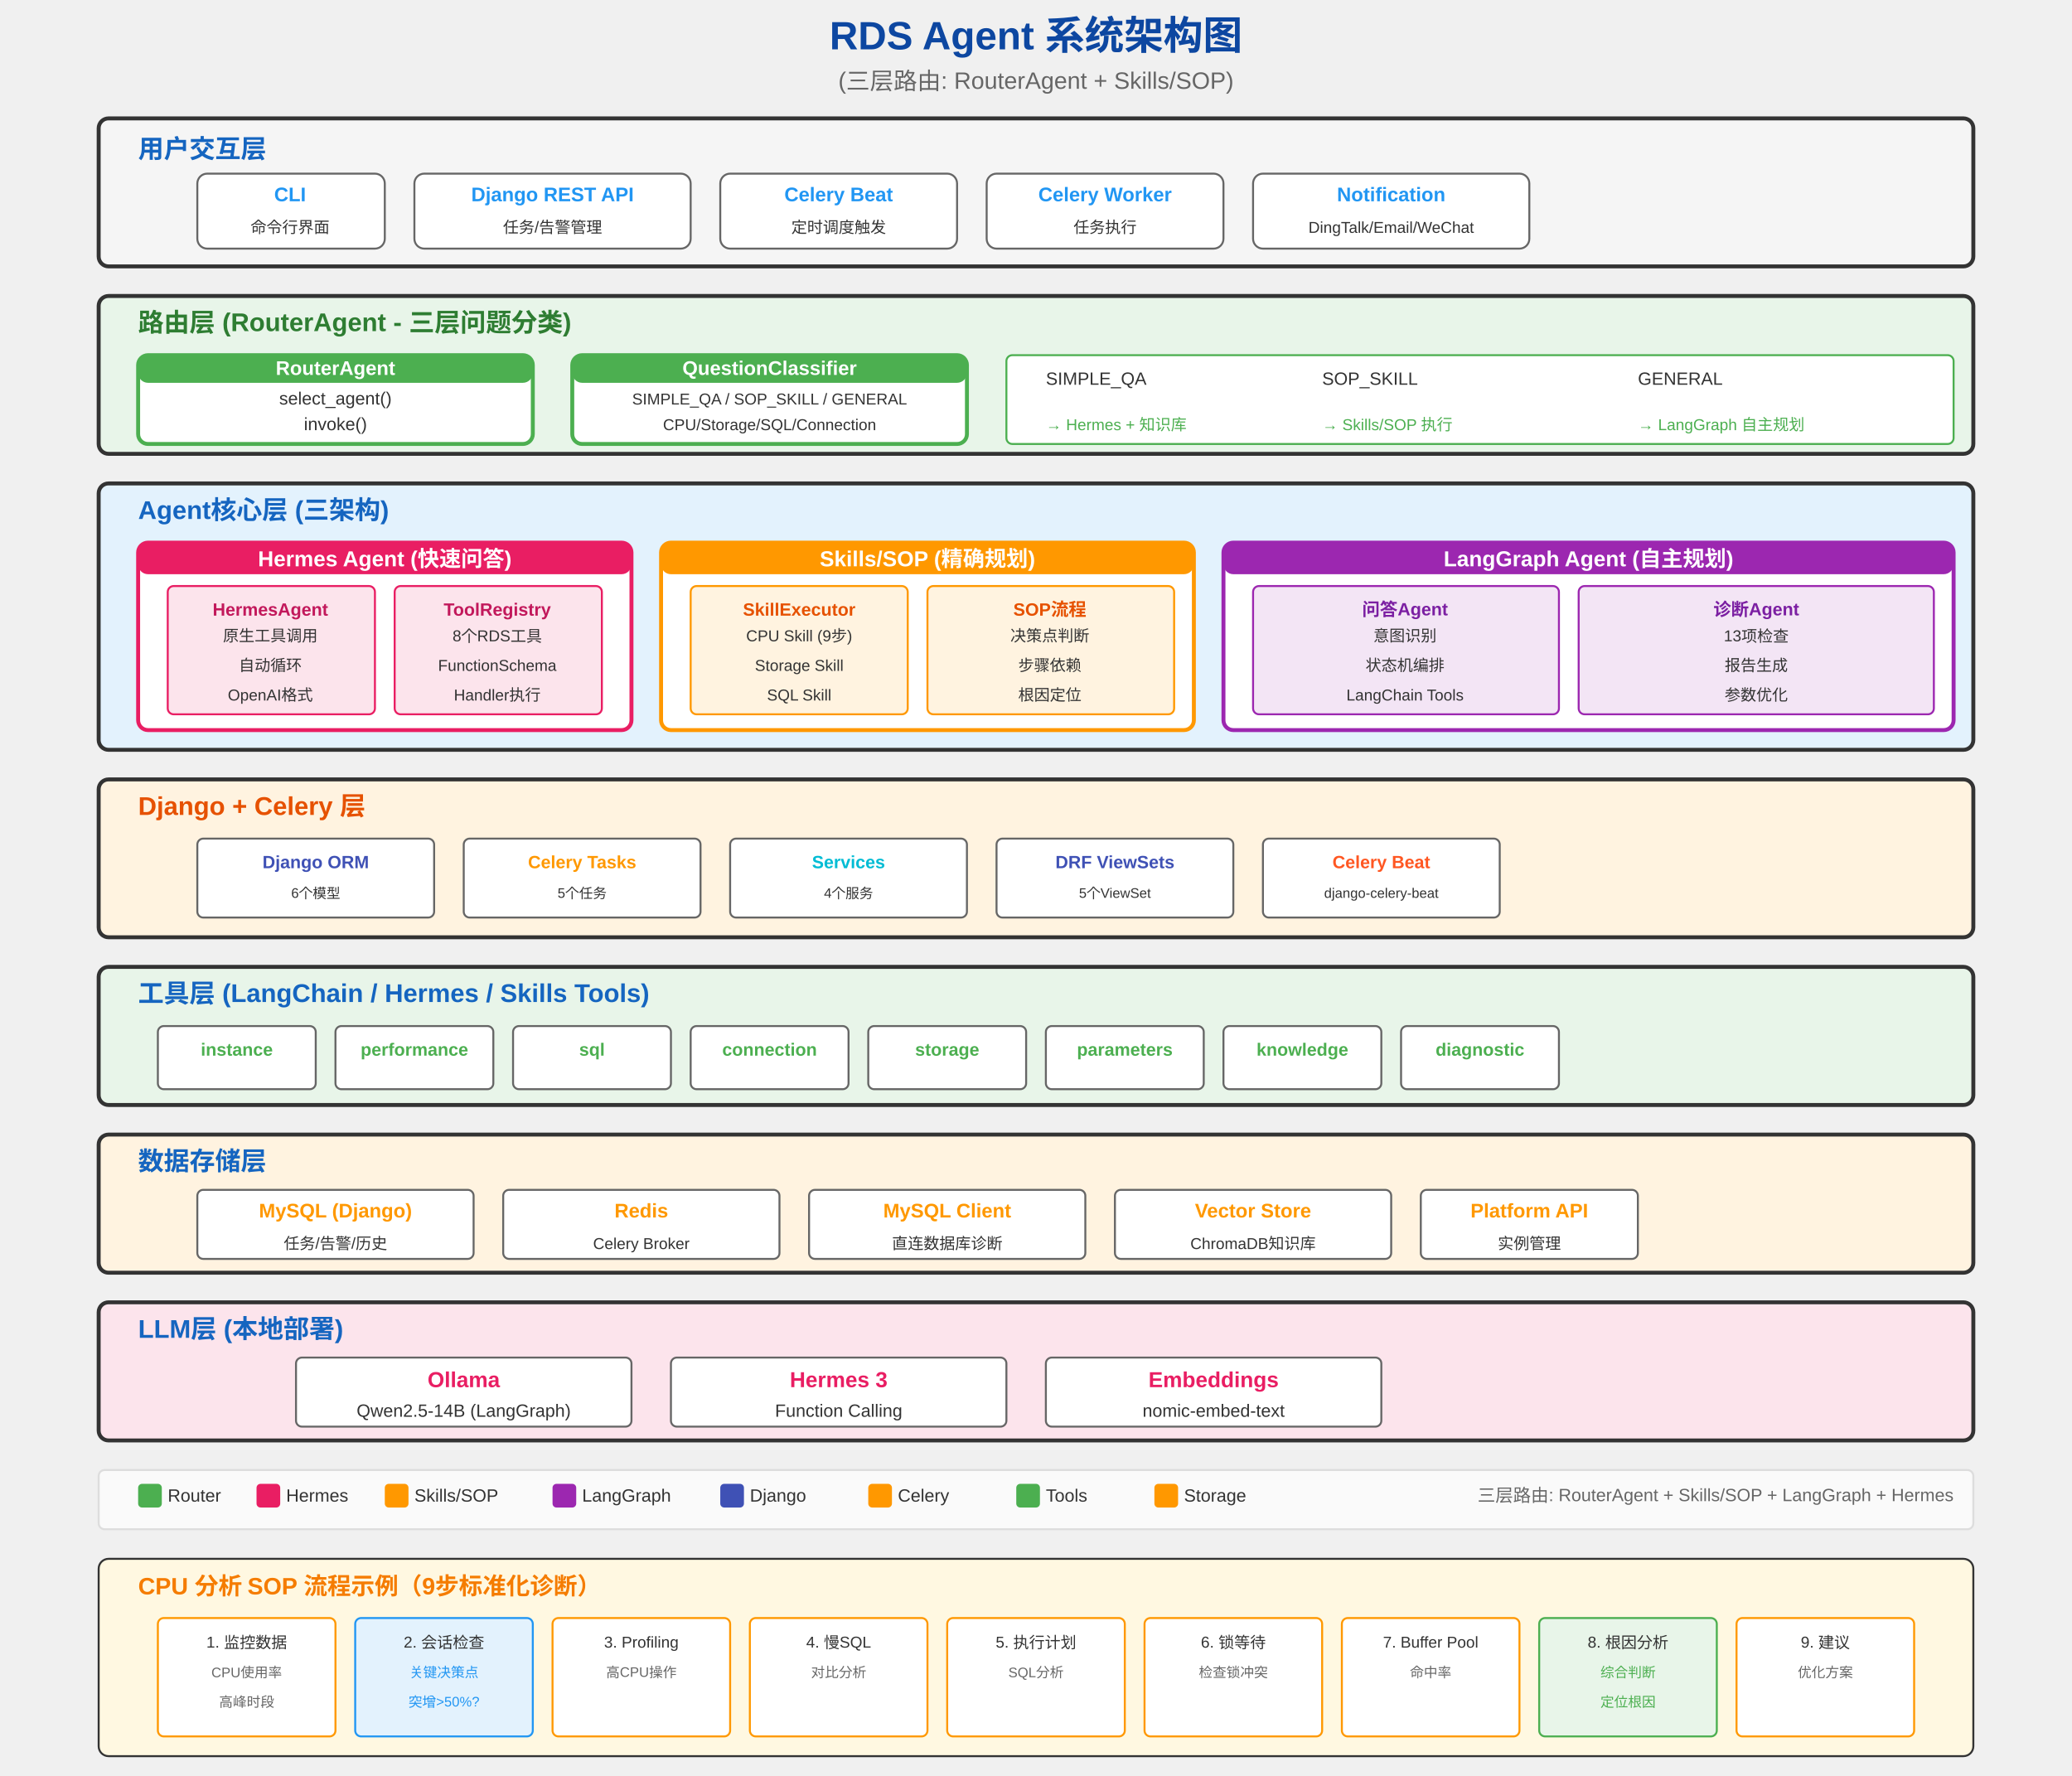
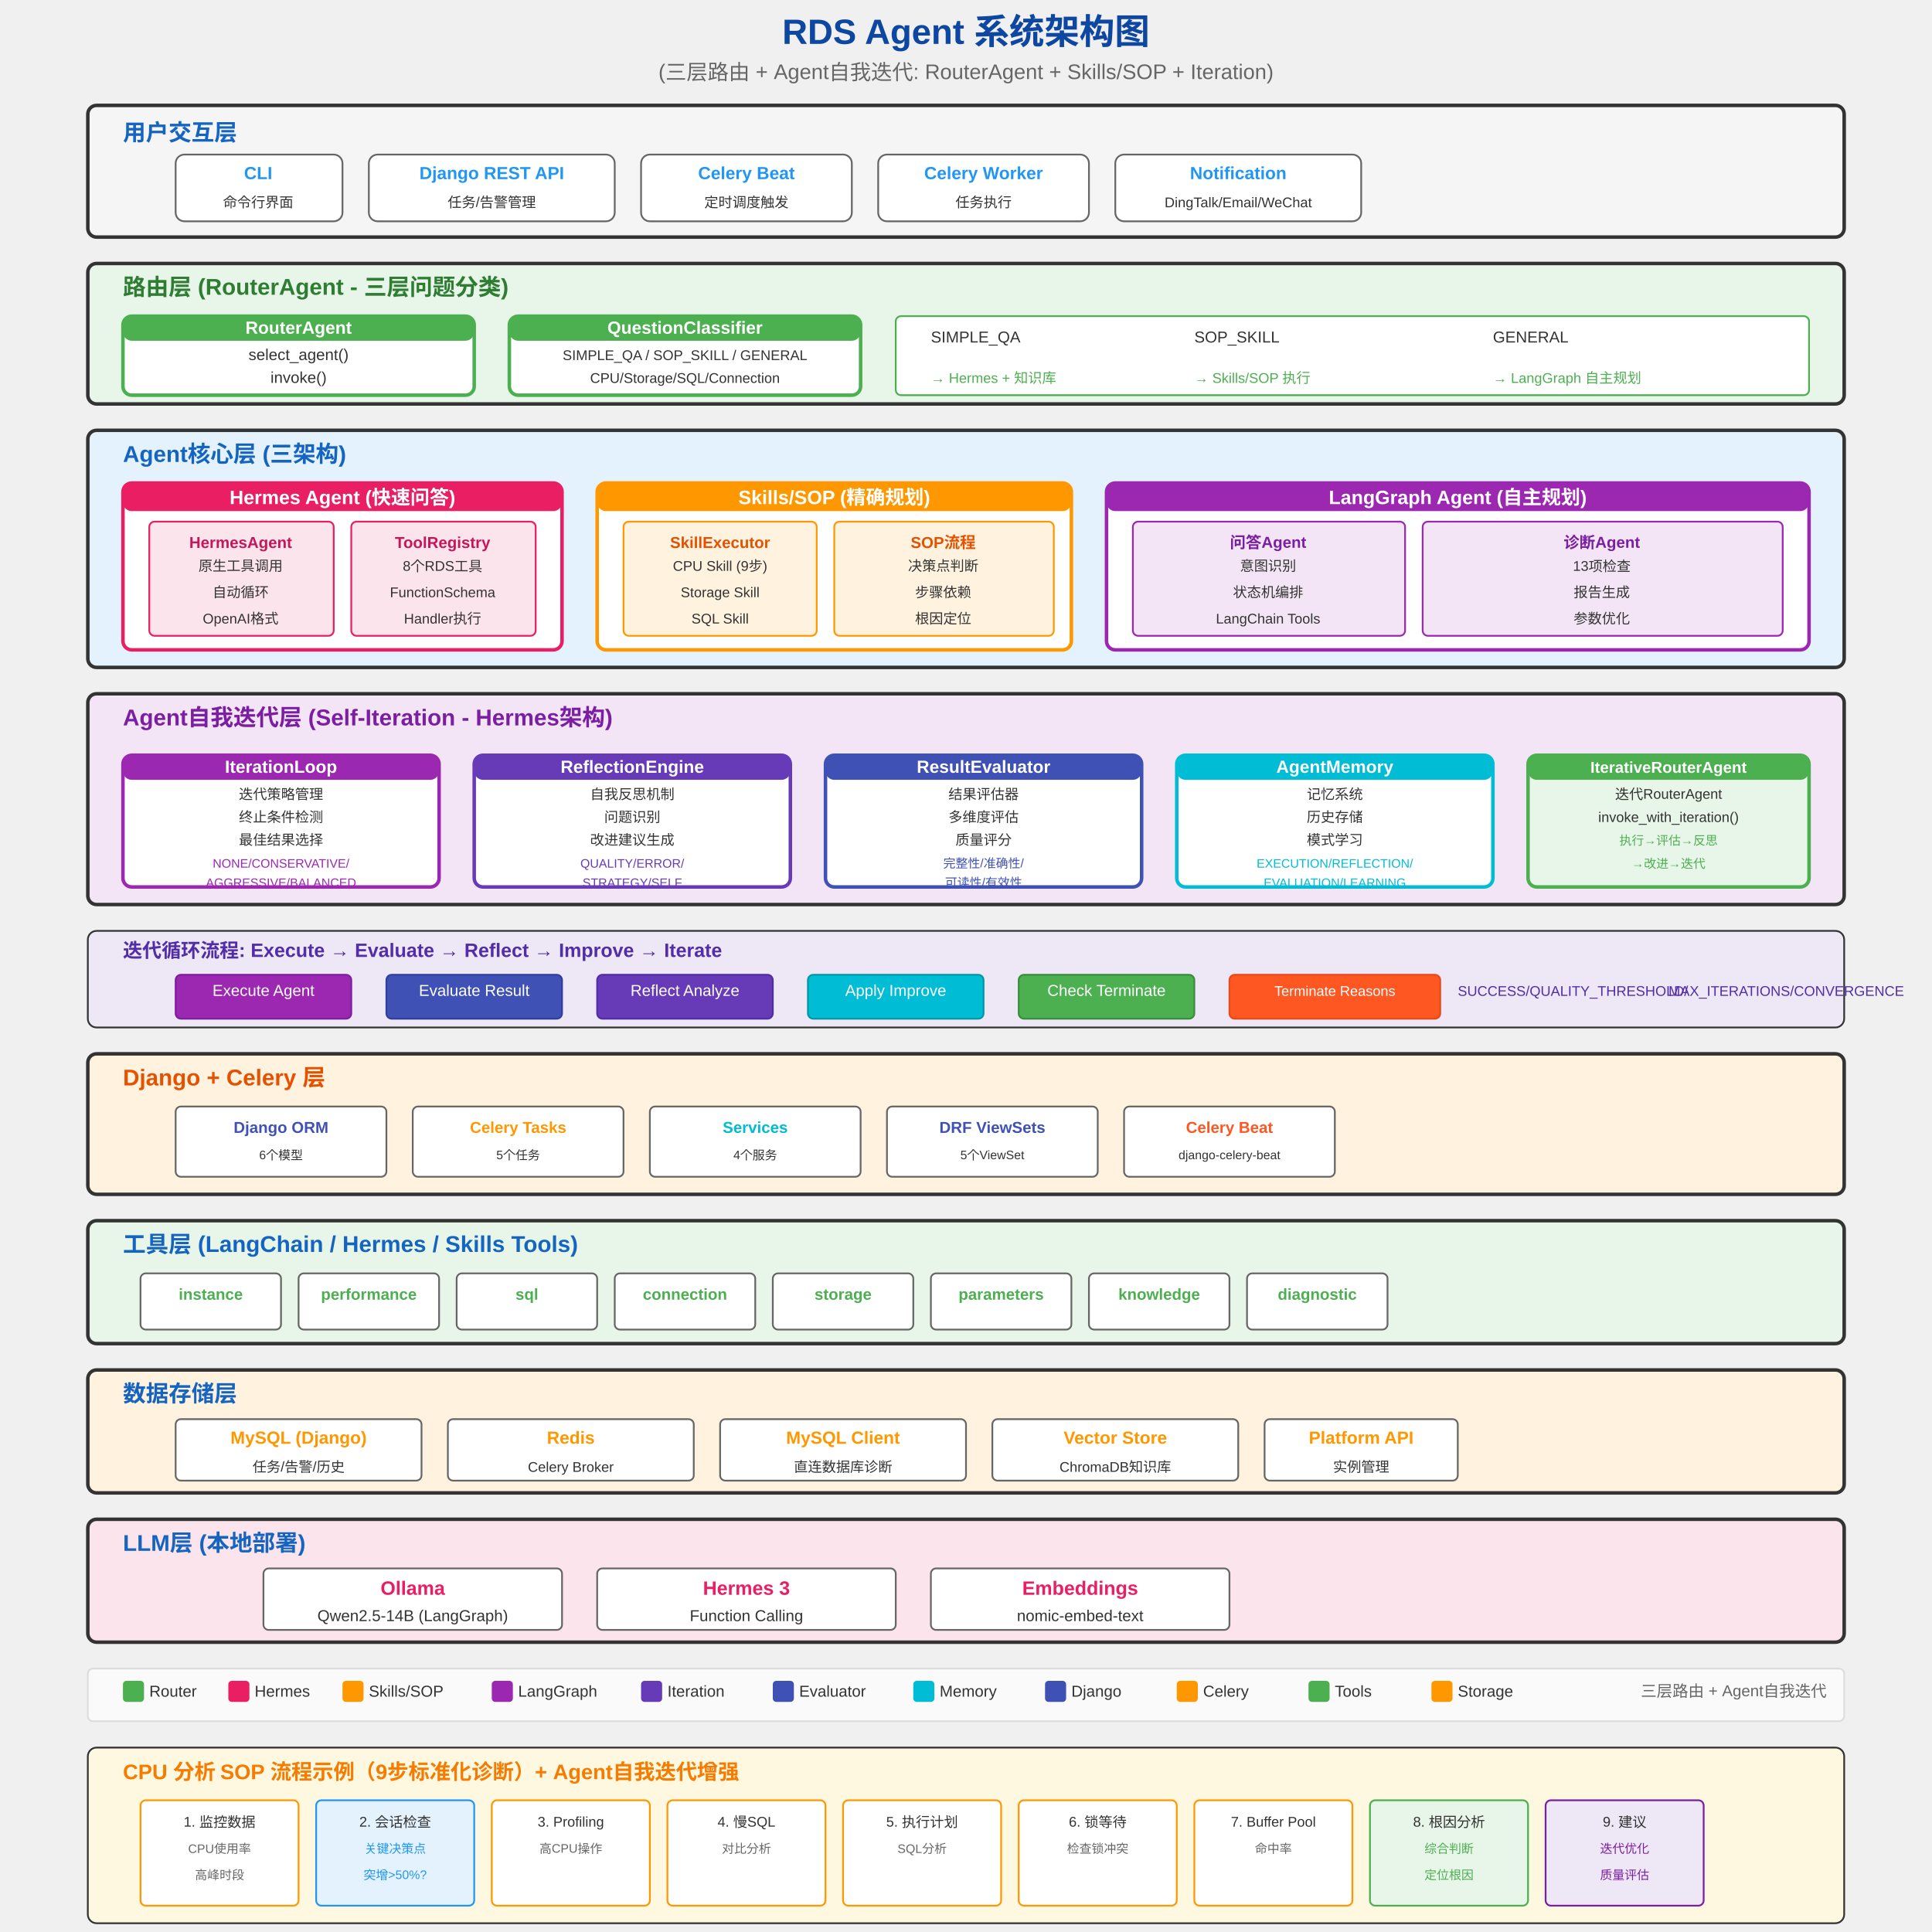
- <svg xmlns="http://www.w3.org/2000/svg" width="1050" height="900">
-   <text x="525" y="25" text-anchor="middle" font-family="Arial" font-weight="bold" font-size="20" fill="#0D47A1">RDS Agent 系统架构图</text>
-   <text x="525" y="45" text-anchor="middle" font-family="Arial" font-size="12" fill="#666">(三层路由: RouterAgent + Skills/SOP)</text>
-   <rect x="50" y="60" width="950" height="75" fill="#f5f5f5" stroke="#333" stroke-width="2" rx="5" />
+ <svg xmlns="http://www.w3.org/2000/svg" width="1100" height="1100">
+   <text x="550" y="25" text-anchor="middle" font-family="Arial" font-weight="bold" font-size="20" fill="#0D47A1">RDS Agent 系统架构图</text>
+   <text x="550" y="45" text-anchor="middle" font-family="Arial" font-size="12" fill="#666">(三层路由 + Agent自我迭代: RouterAgent + Skills/SOP + Iteration)</text>
+   <rect x="50" y="60" width="1000" height="75" fill="#f5f5f5" stroke="#333" stroke-width="2" rx="5" />
  <text x="70" y="80" font-family="Arial" font-weight="bold" font-size="13" fill="#1565C0">用户交互层</text>
  <rect x="100" y="88" width="95" height="38" fill="#fff" stroke="#666" stroke-width="1" rx="5" />
  <text x="147" y="102" text-anchor="middle" font-family="Arial" font-weight="bold" font-size="10" fill="#2196F3">CLI</text>
  <text x="147" y="118" text-anchor="middle" font-family="Arial" font-size="8" fill="#333">命令行界面</text>
  <rect x="210" y="88" width="140" height="38" fill="#fff" stroke="#666" stroke-width="1" rx="5" />
  <text x="280" y="102" text-anchor="middle" font-family="Arial" font-weight="bold" font-size="10" fill="#2196F3">Django REST API</text>
  <text x="280" y="118" text-anchor="middle" font-family="Arial" font-size="8" fill="#333">任务/告警管理</text>
  <rect x="365" y="88" width="120" height="38" fill="#fff" stroke="#666" stroke-width="1" rx="5" />
  <text x="425" y="102" text-anchor="middle" font-family="Arial" font-weight="bold" font-size="10" fill="#2196F3">Celery Beat</text>
  <text x="425" y="118" text-anchor="middle" font-family="Arial" font-size="8" fill="#333">定时调度触发</text>
  <rect x="500" y="88" width="120" height="38" fill="#fff" stroke="#666" stroke-width="1" rx="5" />
  <text x="560" y="102" text-anchor="middle" font-family="Arial" font-weight="bold" font-size="10" fill="#2196F3">Celery Worker</text>
  <text x="560" y="118" text-anchor="middle" font-family="Arial" font-size="8" fill="#333">任务执行</text>
  <rect x="635" y="88" width="140" height="38" fill="#fff" stroke="#666" stroke-width="1" rx="5" />
  <text x="705" y="102" text-anchor="middle" font-family="Arial" font-weight="bold" font-size="10" fill="#2196F3">Notification</text>
  <text x="705" y="118" text-anchor="middle" font-family="Arial" font-size="8" fill="#333">DingTalk/Email/WeChat</text>
-   <rect x="50" y="150" width="950" height="80" fill="#E8F5E9" stroke="#333" stroke-width="2" rx="5" />
+   <rect x="50" y="150" width="1000" height="80" fill="#E8F5E9" stroke="#333" stroke-width="2" rx="5" />
  <text x="70" y="168" font-family="Arial" font-weight="bold" font-size="13" fill="#2E7D32">路由层 (RouterAgent - 三层问题分类)</text>
  <rect x="70" y="180" width="200" height="45" fill="#fff" stroke="#4CAF50" stroke-width="2" rx="5" />
  <rect x="70" y="180" width="200" height="14" fill="#4CAF50" rx="5" />
  <text x="170" y="190" text-anchor="middle" font-family="Arial" font-weight="bold" font-size="10" fill="#fff">RouterAgent</text>
  <text x="170" y="205" text-anchor="middle" font-family="Arial" font-size="9" fill="#333">select_agent()</text>
  <text x="170" y="218" text-anchor="middle" font-family="Arial" font-size="9" fill="#333">invoke()</text>
  <rect x="290" y="180" width="200" height="45" fill="#fff" stroke="#4CAF50" stroke-width="2" rx="5" />
  <rect x="290" y="180" width="200" height="14" fill="#4CAF50" rx="5" />
  <text x="390" y="190" text-anchor="middle" font-family="Arial" font-weight="bold" font-size="10" fill="#fff">QuestionClassifier</text>
  <text x="390" y="205" text-anchor="middle" font-family="Arial" font-size="8" fill="#333">SIMPLE_QA / SOP_SKILL / GENERAL</text>
  <text x="390" y="218" text-anchor="middle" font-family="Arial" font-size="8" fill="#333">CPU/Storage/SQL/Connection</text>
-   <rect x="510" y="180" width="480" height="45" fill="#fff" stroke="#4CAF50" stroke-width="1" rx="3" />
+   <rect x="510" y="180" width="520" height="45" fill="#fff" stroke="#4CAF50" stroke-width="1" rx="3" />
  <text x="530" y="195" font-family="Arial" font-size="9" fill="#333">SIMPLE_QA</text>
  <text x="530" y="218" font-family="Arial" font-size="8" fill="#4CAF50">→ Hermes + 知识库</text>
-   <text x="670" y="195" font-family="Arial" font-size="9" fill="#333">SOP_SKILL</text>
-   <text x="670" y="218" font-family="Arial" font-size="8" fill="#4CAF50">→ Skills/SOP 执行</text>
-   <text x="830" y="195" font-family="Arial" font-size="9" fill="#333">GENERAL</text>
-   <text x="830" y="218" font-family="Arial" font-size="8" fill="#4CAF50">→ LangGraph 自主规划</text>
-   <rect x="50" y="245" width="950" height="135" fill="#E3F2FD" stroke="#333" stroke-width="2" rx="5" />
+   <text x="680" y="195" font-family="Arial" font-size="9" fill="#333">SOP_SKILL</text>
+   <text x="680" y="218" font-family="Arial" font-size="8" fill="#4CAF50">→ Skills/SOP 执行</text>
+   <text x="850" y="195" font-family="Arial" font-size="9" fill="#333">GENERAL</text>
+   <text x="850" y="218" font-family="Arial" font-size="8" fill="#4CAF50">→ LangGraph 自主规划</text>
+   <rect x="50" y="245" width="1000" height="135" fill="#E3F2FD" stroke="#333" stroke-width="2" rx="5" />
  <text x="70" y="263" font-family="Arial" font-weight="bold" font-size="13" fill="#1565C0">Agent核心层 (三架构)</text>
  <rect x="70" y="275" width="250" height="95" fill="#fff" stroke="#E91E63" stroke-width="2" rx="5" />
  <rect x="70" y="275" width="250" height="16" fill="#E91E63" rx="5" />
  <text x="195" y="287" text-anchor="middle" font-family="Arial" font-weight="bold" font-size="11" fill="#fff">Hermes Agent (快速问答)</text>
  <rect x="85" y="297" width="105" height="65" fill="#FCE4EC" stroke="#E91E63" stroke-width="1" rx="3" />
  <text x="137" y="312" text-anchor="middle" font-family="Arial" font-weight="bold" font-size="9" fill="#C2185B">HermesAgent</text>
  <text x="137" y="325" text-anchor="middle" font-family="Arial" font-size="8" fill="#333">原生工具调用</text>
  <text x="137" y="340" text-anchor="middle" font-family="Arial" font-size="8" fill="#333">自动循环</text>
  <text x="137" y="355" text-anchor="middle" font-family="Arial" font-size="8" fill="#333">OpenAI格式</text>
  <rect x="200" y="297" width="105" height="65" fill="#FCE4EC" stroke="#E91E63" stroke-width="1" rx="3" />
  <text x="252" y="312" text-anchor="middle" font-family="Arial" font-weight="bold" font-size="9" fill="#C2185B">ToolRegistry</text>
  <text x="252" y="325" text-anchor="middle" font-family="Arial" font-size="8" fill="#333">8个RDS工具</text>
  <text x="252" y="340" text-anchor="middle" font-family="Arial" font-size="8" fill="#333">FunctionSchema</text>
  <text x="252" y="355" text-anchor="middle" font-family="Arial" font-size="8" fill="#333">Handler执行</text>
-   <rect x="335" y="275" width="270" height="95" fill="#fff" stroke="#FF9800" stroke-width="2" rx="5" />
-   <rect x="335" y="275" width="270" height="16" fill="#FF9800" rx="5" />
-   <text x="470" y="287" text-anchor="middle" font-family="Arial" font-weight="bold" font-size="11" fill="#fff">Skills/SOP (精确规划)</text>
-   <rect x="350" y="297" width="110" height="65" fill="#FFF3E0" stroke="#FF9800" stroke-width="1" rx="3" />
-   <text x="405" y="312" text-anchor="middle" font-family="Arial" font-weight="bold" font-size="9" fill="#E65100">SkillExecutor</text>
-   <text x="405" y="325" text-anchor="middle" font-family="Arial" font-size="8" fill="#333">CPU Skill (9步)</text>
-   <text x="405" y="340" text-anchor="middle" font-family="Arial" font-size="8" fill="#333">Storage Skill</text>
-   <text x="405" y="355" text-anchor="middle" font-family="Arial" font-size="8" fill="#333">SQL Skill</text>
-   <rect x="470" y="297" width="125" height="65" fill="#FFF3E0" stroke="#FF9800" stroke-width="1" rx="3" />
-   <text x="532" y="312" text-anchor="middle" font-family="Arial" font-weight="bold" font-size="9" fill="#E65100">SOP流程</text>
-   <text x="532" y="325" text-anchor="middle" font-family="Arial" font-size="8" fill="#333">决策点判断</text>
-   <text x="532" y="340" text-anchor="middle" font-family="Arial" font-size="8" fill="#333">步骤依赖</text>
-   <text x="532" y="355" text-anchor="middle" font-family="Arial" font-size="8" fill="#333">根因定位</text>
-   <rect x="620" y="275" width="370" height="95" fill="#fff" stroke="#9C27B0" stroke-width="2" rx="5" />
-   <rect x="620" y="275" width="370" height="16" fill="#9C27B0" rx="5" />
-   <text x="805" y="287" text-anchor="middle" font-family="Arial" font-weight="bold" font-size="11" fill="#fff">LangGraph Agent (自主规划)</text>
-   <rect x="635" y="297" width="155" height="65" fill="#F3E5F5" stroke="#9C27B0" stroke-width="1" rx="3" />
-   <text x="712" y="312" text-anchor="middle" font-family="Arial" font-weight="bold" font-size="9" fill="#7B1FA2">问答Agent</text>
-   <text x="712" y="325" text-anchor="middle" font-family="Arial" font-size="8" fill="#333">意图识别</text>
-   <text x="712" y="340" text-anchor="middle" font-family="Arial" font-size="8" fill="#333">状态机编排</text>
-   <text x="712" y="355" text-anchor="middle" font-family="Arial" font-size="8" fill="#333">LangChain Tools</text>
-   <rect x="800" y="297" width="180" height="65" fill="#F3E5F5" stroke="#9C27B0" stroke-width="1" rx="3" />
-   <text x="890" y="312" text-anchor="middle" font-family="Arial" font-weight="bold" font-size="9" fill="#7B1FA2">诊断Agent</text>
-   <text x="890" y="325" text-anchor="middle" font-family="Arial" font-size="8" fill="#333">13项检查</text>
-   <text x="890" y="340" text-anchor="middle" font-family="Arial" font-size="8" fill="#333">报告生成</text>
-   <text x="890" y="355" text-anchor="middle" font-family="Arial" font-size="8" fill="#333">参数优化</text>
-   <rect x="50" y="395" width="950" height="80" fill="#FFF3E0" stroke="#333" stroke-width="2" rx="5" />
-   <text x="70" y="413" font-family="Arial" font-weight="bold" font-size="13" fill="#E65100">Django + Celery 层</text>
-   <rect x="100" y="425" width="120" height="40" fill="#fff" stroke="#666" stroke-width="1" rx="3" />
-   <text x="160" y="440" text-anchor="middle" font-family="Arial" font-weight="bold" font-size="9" fill="#3F51B5">Django ORM</text>
-   <text x="160" y="455" text-anchor="middle" font-family="Arial" font-size="7" fill="#333">6个模型</text>
-   <rect x="235" y="425" width="120" height="40" fill="#fff" stroke="#666" stroke-width="1" rx="3" />
-   <text x="295" y="440" text-anchor="middle" font-family="Arial" font-weight="bold" font-size="9" fill="#FF9800">Celery Tasks</text>
-   <text x="295" y="455" text-anchor="middle" font-family="Arial" font-size="7" fill="#333">5个任务</text>
-   <rect x="370" y="425" width="120" height="40" fill="#fff" stroke="#666" stroke-width="1" rx="3" />
-   <text x="430" y="440" text-anchor="middle" font-family="Arial" font-weight="bold" font-size="9" fill="#00BCD4">Services</text>
-   <text x="430" y="455" text-anchor="middle" font-family="Arial" font-size="7" fill="#333">4个服务</text>
-   <rect x="505" y="425" width="120" height="40" fill="#fff" stroke="#666" stroke-width="1" rx="3" />
-   <text x="565" y="440" text-anchor="middle" font-family="Arial" font-weight="bold" font-size="9" fill="#3F51B5">DRF ViewSets</text>
-   <text x="565" y="455" text-anchor="middle" font-family="Arial" font-size="7" fill="#333">5个ViewSet</text>
-   <rect x="640" y="425" width="120" height="40" fill="#fff" stroke="#666" stroke-width="1" rx="3" />
-   <text x="700" y="440" text-anchor="middle" font-family="Arial" font-weight="bold" font-size="9" fill="#FF5722">Celery Beat</text>
-   <text x="700" y="455" text-anchor="middle" font-family="Arial" font-size="7" fill="#333">django-celery-beat</text>
-   <rect x="50" y="490" width="950" height="70" fill="#e8f5e9" stroke="#333" stroke-width="2" rx="5" />
-   <text x="70" y="508" font-family="Arial" font-weight="bold" font-size="13" fill="#1565C0">工具层 (LangChain / Hermes / Skills Tools)</text>
-   <rect x="80" y="520" width="80" height="32" fill="#fff" stroke="#666" stroke-width="1" rx="3" />
-   <text x="120" y="535" text-anchor="middle" font-family="Arial" font-weight="bold" font-size="9" fill="#4CAF50">instance</text>
-   <rect x="170" y="520" width="80" height="32" fill="#fff" stroke="#666" stroke-width="1" rx="3" />
-   <text x="210" y="535" text-anchor="middle" font-family="Arial" font-weight="bold" font-size="9" fill="#4CAF50">performance</text>
-   <rect x="260" y="520" width="80" height="32" fill="#fff" stroke="#666" stroke-width="1" rx="3" />
-   <text x="300" y="535" text-anchor="middle" font-family="Arial" font-weight="bold" font-size="9" fill="#4CAF50">sql</text>
-   <rect x="350" y="520" width="80" height="32" fill="#fff" stroke="#666" stroke-width="1" rx="3" />
-   <text x="390" y="535" text-anchor="middle" font-family="Arial" font-weight="bold" font-size="9" fill="#4CAF50">connection</text>
-   <rect x="440" y="520" width="80" height="32" fill="#fff" stroke="#666" stroke-width="1" rx="3" />
-   <text x="480" y="535" text-anchor="middle" font-family="Arial" font-weight="bold" font-size="9" fill="#4CAF50">storage</text>
-   <rect x="530" y="520" width="80" height="32" fill="#fff" stroke="#666" stroke-width="1" rx="3" />
-   <text x="570" y="535" text-anchor="middle" font-family="Arial" font-weight="bold" font-size="9" fill="#4CAF50">parameters</text>
-   <rect x="620" y="520" width="80" height="32" fill="#fff" stroke="#666" stroke-width="1" rx="3" />
-   <text x="660" y="535" text-anchor="middle" font-family="Arial" font-weight="bold" font-size="9" fill="#4CAF50">knowledge</text>
-   <rect x="710" y="520" width="80" height="32" fill="#fff" stroke="#666" stroke-width="1" rx="3" />
-   <text x="750" y="535" text-anchor="middle" font-family="Arial" font-weight="bold" font-size="9" fill="#4CAF50">diagnostic</text>
-   <rect x="50" y="575" width="950" height="70" fill="#fff3e0" stroke="#333" stroke-width="2" rx="5" />
-   <text x="70" y="593" font-family="Arial" font-weight="bold" font-size="13" fill="#1565C0">数据存储层</text>
-   <rect x="100" y="603" width="140" height="35" fill="#fff" stroke="#666" stroke-width="1" rx="3" />
-   <text x="170" y="617" text-anchor="middle" font-family="Arial" font-weight="bold" font-size="10" fill="#FF9800">MySQL (Django)</text>
-   <text x="170" y="633" text-anchor="middle" font-family="Arial" font-size="8" fill="#333">任务/告警/历史</text>
-   <rect x="255" y="603" width="140" height="35" fill="#fff" stroke="#666" stroke-width="1" rx="3" />
-   <text x="325" y="617" text-anchor="middle" font-family="Arial" font-weight="bold" font-size="10" fill="#FF9800">Redis</text>
-   <text x="325" y="633" text-anchor="middle" font-family="Arial" font-size="8" fill="#333">Celery Broker</text>
-   <rect x="410" y="603" width="140" height="35" fill="#fff" stroke="#666" stroke-width="1" rx="3" />
-   <text x="480" y="617" text-anchor="middle" font-family="Arial" font-weight="bold" font-size="10" fill="#FF9800">MySQL Client</text>
-   <text x="480" y="633" text-anchor="middle" font-family="Arial" font-size="8" fill="#333">直连数据库诊断</text>
-   <rect x="565" y="603" width="140" height="35" fill="#fff" stroke="#666" stroke-width="1" rx="3" />
-   <text x="635" y="617" text-anchor="middle" font-family="Arial" font-weight="bold" font-size="10" fill="#FF9800">Vector Store</text>
-   <text x="635" y="633" text-anchor="middle" font-family="Arial" font-size="8" fill="#333">ChromaDB知识库</text>
-   <rect x="720" y="603" width="110" height="35" fill="#fff" stroke="#666" stroke-width="1" rx="3" />
-   <text x="775" y="617" text-anchor="middle" font-family="Arial" font-weight="bold" font-size="10" fill="#FF9800">Platform API</text>
-   <text x="775" y="633" text-anchor="middle" font-family="Arial" font-size="8" fill="#333">实例管理</text>
-   <rect x="50" y="660" width="950" height="70" fill="#fce4ec" stroke="#333" stroke-width="2" rx="5" />
-   <text x="70" y="678" font-family="Arial" font-weight="bold" font-size="13" fill="#1565C0">LLM层 (本地部署)</text>
-   <rect x="150" y="688" width="170" height="35" fill="#fff" stroke="#666" stroke-width="1" rx="3" />
-   <text x="235" y="703" text-anchor="middle" font-family="Arial" font-weight="bold" font-size="11" fill="#E91E63">Ollama</text>
-   <text x="235" y="718" text-anchor="middle" font-family="Arial" font-size="9" fill="#333">Qwen2.5-14B (LangGraph)</text>
-   <rect x="340" y="688" width="170" height="35" fill="#fff" stroke="#666" stroke-width="1" rx="3" />
-   <text x="425" y="703" text-anchor="middle" font-family="Arial" font-weight="bold" font-size="11" fill="#E91E63">Hermes 3</text>
-   <text x="425" y="718" text-anchor="middle" font-family="Arial" font-size="9" fill="#333">Function Calling</text>
-   <rect x="530" y="688" width="170" height="35" fill="#fff" stroke="#666" stroke-width="1" rx="3" />
-   <text x="615" y="703" text-anchor="middle" font-family="Arial" font-weight="bold" font-size="11" fill="#E91E63">Embeddings</text>
-   <text x="615" y="718" text-anchor="middle" font-family="Arial" font-size="9" fill="#333">nomic-embed-text</text>
-   <rect x="50" y="745" width="950" height="30" fill="#fafafa" stroke="#ddd" stroke-width="1" rx="3" />
-   <rect x="70" y="752" width="12" height="12" fill="#4CAF50" rx="2" />
-   <text x="85" y="761" font-family="Arial" font-size="9" fill="#333">Router</text>
-   <rect x="130" y="752" width="12" height="12" fill="#E91E63" rx="2" />
-   <text x="145" y="761" font-family="Arial" font-size="9" fill="#333">Hermes</text>
-   <rect x="195" y="752" width="12" height="12" fill="#FF9800" rx="2" />
-   <text x="210" y="761" font-family="Arial" font-size="9" fill="#333">Skills/SOP</text>
-   <rect x="280" y="752" width="12" height="12" fill="#9C27B0" rx="2" />
-   <text x="295" y="761" font-family="Arial" font-size="9" fill="#333">LangGraph</text>
-   <rect x="365" y="752" width="12" height="12" fill="#3F51B5" rx="2" />
-   <text x="380" y="761" font-family="Arial" font-size="9" fill="#333">Django</text>
-   <rect x="440" y="752" width="12" height="12" fill="#FF9800" rx="2" />
-   <text x="455" y="761" font-family="Arial" font-size="9" fill="#333">Celery</text>
-   <rect x="515" y="752" width="12" height="12" fill="#4CAF50" rx="2" />
-   <text x="530" y="761" font-family="Arial" font-size="9" fill="#333">Tools</text>
-   <rect x="585" y="752" width="12" height="12" fill="#FF9800" rx="2" />
-   <text x="600" y="761" font-family="Arial" font-size="9" fill="#333">Storage</text>
-   <text x="990" y="761" text-anchor="end" font-family="Arial" font-size="9" fill="#666">三层路由: RouterAgent + Skills/SOP + LangGraph + Hermes</text>
-   <rect x="50" y="790" width="950" height="100" fill="#FFF8E1" stroke="#333" stroke-width="1" rx="5" />
-   <text x="70" y="808" font-family="Arial" font-weight="bold" font-size="12" fill="#F57C00">CPU 分析 SOP 流程示例（9步标准化诊断）</text>
-   <rect x="80" y="820" width="90" height="60" fill="#fff" stroke="#FF9800" stroke-width="1" rx="3" />
-   <text x="125" y="835" text-anchor="middle" font-family="Arial" font-size="8" fill="#333">1. 监控数据</text>
-   <text x="125" y="850" text-anchor="middle" font-family="Arial" font-size="7" fill="#666">CPU使用率</text>
-   <text x="125" y="865" text-anchor="middle" font-family="Arial" font-size="7" fill="#666">高峰时段</text>
-   <rect x="180" y="820" width="90" height="60" fill="#E3F2FD" stroke="#2196F3" stroke-width="1" rx="3" />
-   <text x="225" y="835" text-anchor="middle" font-family="Arial" font-size="8" fill="#333">2. 会话检查</text>
-   <text x="225" y="850" text-anchor="middle" font-family="Arial" font-size="7" fill="#2196F3">关键决策点</text>
-   <text x="225" y="865" text-anchor="middle" font-family="Arial" font-size="7" fill="#2196F3">突增&gt;50%?</text>
-   <rect x="280" y="820" width="90" height="60" fill="#fff" stroke="#FF9800" stroke-width="1" rx="3" />
-   <text x="325" y="835" text-anchor="middle" font-family="Arial" font-size="8" fill="#333">3. Profiling</text>
-   <text x="325" y="850" text-anchor="middle" font-family="Arial" font-size="7" fill="#666">高CPU操作</text>
-   <rect x="380" y="820" width="90" height="60" fill="#fff" stroke="#FF9800" stroke-width="1" rx="3" />
-   <text x="425" y="835" text-anchor="middle" font-family="Arial" font-size="8" fill="#333">4. 慢SQL</text>
-   <text x="425" y="850" text-anchor="middle" font-family="Arial" font-size="7" fill="#666">对比分析</text>
-   <rect x="480" y="820" width="90" height="60" fill="#fff" stroke="#FF9800" stroke-width="1" rx="3" />
-   <text x="525" y="835" text-anchor="middle" font-family="Arial" font-size="8" fill="#333">5. 执行计划</text>
-   <text x="525" y="850" text-anchor="middle" font-family="Arial" font-size="7" fill="#666">SQL分析</text>
-   <rect x="580" y="820" width="90" height="60" fill="#fff" stroke="#FF9800" stroke-width="1" rx="3" />
-   <text x="625" y="835" text-anchor="middle" font-family="Arial" font-size="8" fill="#333">6. 锁等待</text>
-   <text x="625" y="850" text-anchor="middle" font-family="Arial" font-size="7" fill="#666">检查锁冲突</text>
-   <rect x="680" y="820" width="90" height="60" fill="#fff" stroke="#FF9800" stroke-width="1" rx="3" />
-   <text x="725" y="835" text-anchor="middle" font-family="Arial" font-size="8" fill="#333">7. Buffer Pool</text>
-   <text x="725" y="850" text-anchor="middle" font-family="Arial" font-size="7" fill="#666">命中率</text>
-   <rect x="780" y="820" width="90" height="60" fill="#E8F5E9" stroke="#4CAF50" stroke-width="1" rx="3" />
-   <text x="825" y="835" text-anchor="middle" font-family="Arial" font-size="8" fill="#333">8. 根因分析</text>
-   <text x="825" y="850" text-anchor="middle" font-family="Arial" font-size="7" fill="#4CAF50">综合判断</text>
-   <text x="825" y="865" text-anchor="middle" font-family="Arial" font-size="7" fill="#4CAF50">定位根因</text>
-   <rect x="880" y="820" width="90" height="60" fill="#fff" stroke="#FF9800" stroke-width="1" rx="3" />
-   <text x="925" y="835" text-anchor="middle" font-family="Arial" font-size="8" fill="#333">9. 建议</text>
-   <text x="925" y="850" text-anchor="middle" font-family="Arial" font-size="7" fill="#666">优化方案</text>
+   <rect x="340" y="275" width="270" height="95" fill="#fff" stroke="#FF9800" stroke-width="2" rx="5" />
+   <rect x="340" y="275" width="270" height="16" fill="#FF9800" rx="5" />
+   <text x="475" y="287" text-anchor="middle" font-family="Arial" font-weight="bold" font-size="11" fill="#fff">Skills/SOP (精确规划)</text>
+   <rect x="355" y="297" width="110" height="65" fill="#FFF3E0" stroke="#FF9800" stroke-width="1" rx="3" />
+   <text x="410" y="312" text-anchor="middle" font-family="Arial" font-weight="bold" font-size="9" fill="#E65100">SkillExecutor</text>
+   <text x="410" y="325" text-anchor="middle" font-family="Arial" font-size="8" fill="#333">CPU Skill (9步)</text>
+   <text x="410" y="340" text-anchor="middle" font-family="Arial" font-size="8" fill="#333">Storage Skill</text>
+   <text x="410" y="355" text-anchor="middle" font-family="Arial" font-size="8" fill="#333">SQL Skill</text>
+   <rect x="475" y="297" width="125" height="65" fill="#FFF3E0" stroke="#FF9800" stroke-width="1" rx="3" />
+   <text x="537" y="312" text-anchor="middle" font-family="Arial" font-weight="bold" font-size="9" fill="#E65100">SOP流程</text>
+   <text x="537" y="325" text-anchor="middle" font-family="Arial" font-size="8" fill="#333">决策点判断</text>
+   <text x="537" y="340" text-anchor="middle" font-family="Arial" font-size="8" fill="#333">步骤依赖</text>
+   <text x="537" y="355" text-anchor="middle" font-family="Arial" font-size="8" fill="#333">根因定位</text>
+   <rect x="630" y="275" width="400" height="95" fill="#fff" stroke="#9C27B0" stroke-width="2" rx="5" />
+   <rect x="630" y="275" width="400" height="16" fill="#9C27B0" rx="5" />
+   <text x="830" y="287" text-anchor="middle" font-family="Arial" font-weight="bold" font-size="11" fill="#fff">LangGraph Agent (自主规划)</text>
+   <rect x="645" y="297" width="155" height="65" fill="#F3E5F5" stroke="#9C27B0" stroke-width="1" rx="3" />
+   <text x="722" y="312" text-anchor="middle" font-family="Arial" font-weight="bold" font-size="9" fill="#7B1FA2">问答Agent</text>
+   <text x="722" y="325" text-anchor="middle" font-family="Arial" font-size="8" fill="#333">意图识别</text>
+   <text x="722" y="340" text-anchor="middle" font-family="Arial" font-size="8" fill="#333">状态机编排</text>
+   <text x="722" y="355" text-anchor="middle" font-family="Arial" font-size="8" fill="#333">LangChain Tools</text>
+   <rect x="810" y="297" width="205" height="65" fill="#F3E5F5" stroke="#9C27B0" stroke-width="1" rx="3" />
+   <text x="912" y="312" text-anchor="middle" font-family="Arial" font-weight="bold" font-size="9" fill="#7B1FA2">诊断Agent</text>
+   <text x="912" y="325" text-anchor="middle" font-family="Arial" font-size="8" fill="#333">13项检查</text>
+   <text x="912" y="340" text-anchor="middle" font-family="Arial" font-size="8" fill="#333">报告生成</text>
+   <text x="912" y="355" text-anchor="middle" font-family="Arial" font-size="8" fill="#333">参数优化</text>
+   <rect x="50" y="395" width="1000" height="120" fill="#F3E5F5" stroke="#333" stroke-width="2" rx="5" />
+   <text x="70" y="413" font-family="Arial" font-weight="bold" font-size="13" fill="#7B1FA2">Agent自我迭代层 (Self-Iteration - Hermes架构)</text>
+   <rect x="70" y="430" width="180" height="75" fill="#fff" stroke="#9C27B0" stroke-width="2" rx="5" />
+   <rect x="70" y="430" width="180" height="14" fill="#9C27B0" rx="5" />
+   <text x="160" y="440" text-anchor="middle" font-family="Arial" font-weight="bold" font-size="10" fill="#fff">IterationLoop</text>
+   <text x="160" y="455" text-anchor="middle" font-family="Arial" font-size="8" fill="#333">迭代策略管理</text>
+   <text x="160" y="468" text-anchor="middle" font-family="Arial" font-size="8" fill="#333">终止条件检测</text>
+   <text x="160" y="481" text-anchor="middle" font-family="Arial" font-size="8" fill="#333">最佳结果选择</text>
+   <text x="160" y="494" text-anchor="middle" font-family="Arial" font-size="7" fill="#9C27B0">NONE/CONSERVATIVE/</text>
+   <text x="160" y="505" text-anchor="middle" font-family="Arial" font-size="7" fill="#9C27B0">AGGRESSIVE/BALANCED</text>
+   <rect x="270" y="430" width="180" height="75" fill="#fff" stroke="#673AB7" stroke-width="2" rx="5" />
+   <rect x="270" y="430" width="180" height="14" fill="#673AB7" rx="5" />
+   <text x="360" y="440" text-anchor="middle" font-family="Arial" font-weight="bold" font-size="10" fill="#fff">ReflectionEngine</text>
+   <text x="360" y="455" text-anchor="middle" font-family="Arial" font-size="8" fill="#333">自我反思机制</text>
+   <text x="360" y="468" text-anchor="middle" font-family="Arial" font-size="8" fill="#333">问题识别</text>
+   <text x="360" y="481" text-anchor="middle" font-family="Arial" font-size="8" fill="#333">改进建议生成</text>
+   <text x="360" y="494" text-anchor="middle" font-family="Arial" font-size="7" fill="#673AB7">QUALITY/ERROR/</text>
+   <text x="360" y="505" text-anchor="middle" font-family="Arial" font-size="7" fill="#673AB7">STRATEGY/SELF</text>
+   <rect x="470" y="430" width="180" height="75" fill="#fff" stroke="#3F51B5" stroke-width="2" rx="5" />
+   <rect x="470" y="430" width="180" height="14" fill="#3F51B5" rx="5" />
+   <text x="560" y="440" text-anchor="middle" font-family="Arial" font-weight="bold" font-size="10" fill="#fff">ResultEvaluator</text>
+   <text x="560" y="455" text-anchor="middle" font-family="Arial" font-size="8" fill="#333">结果评估器</text>
+   <text x="560" y="468" text-anchor="middle" font-family="Arial" font-size="8" fill="#333">多维度评估</text>
+   <text x="560" y="481" text-anchor="middle" font-family="Arial" font-size="8" fill="#333">质量评分</text>
+   <text x="560" y="494" text-anchor="middle" font-family="Arial" font-size="7" fill="#3F51B5">完整性/准确性/</text>
+   <text x="560" y="505" text-anchor="middle" font-family="Arial" font-size="7" fill="#3F51B5">可读性/有效性</text>
+   <rect x="670" y="430" width="180" height="75" fill="#fff" stroke="#00BCD4" stroke-width="2" rx="5" />
+   <rect x="670" y="430" width="180" height="14" fill="#00BCD4" rx="5" />
+   <text x="760" y="440" text-anchor="middle" font-family="Arial" font-weight="bold" font-size="10" fill="#fff">AgentMemory</text>
+   <text x="760" y="455" text-anchor="middle" font-family="Arial" font-size="8" fill="#333">记忆系统</text>
+   <text x="760" y="468" text-anchor="middle" font-family="Arial" font-size="8" fill="#333">历史存储</text>
+   <text x="760" y="481" text-anchor="middle" font-family="Arial" font-size="8" fill="#333">模式学习</text>
+   <text x="760" y="494" text-anchor="middle" font-family="Arial" font-size="7" fill="#00BCD4">EXECUTION/REFLECTION/</text>
+   <text x="760" y="505" text-anchor="middle" font-family="Arial" font-size="7" fill="#00BCD4">EVALUATION/LEARNING</text>
+   <rect x="870" y="430" width="160" height="75" fill="#E8F5E9" stroke="#4CAF50" stroke-width="2" rx="5" />
+   <rect x="870" y="430" width="160" height="14" fill="#4CAF50" rx="5" />
+   <text x="950" y="440" text-anchor="middle" font-family="Arial" font-weight="bold" font-size="9" fill="#fff">IterativeRouterAgent</text>
+   <text x="950" y="455" text-anchor="middle" font-family="Arial" font-size="8" fill="#333">迭代RouterAgent</text>
+   <text x="950" y="468" text-anchor="middle" font-family="Arial" font-size="8" fill="#333">invoke_with_iteration()</text>
+   <text x="950" y="481" text-anchor="middle" font-family="Arial" font-size="7" fill="#4CAF50">执行→评估→反思</text>
+   <text x="950" y="494" text-anchor="middle" font-family="Arial" font-size="7" fill="#4CAF50">→改进→迭代</text>
+   <rect x="50" y="530" width="1000" height="55" fill="#EDE7F6" stroke="#333" stroke-width="1" rx="5" />
+   <text x="70" y="545" font-family="Arial" font-weight="bold" font-size="11" fill="#512DA8">迭代循环流程: Execute → Evaluate → Reflect → Improve → Iterate</text>
+   <rect x="100" y="555" width="100" height="25" fill="#9C27B0" stroke="#7B1FA2" stroke-width="1" rx="3" />
+   <text x="150" y="567" text-anchor="middle" font-family="Arial" font-size="9" fill="#fff">Execute Agent</text>
+   <rect x="220" y="555" width="100" height="25" fill="#3F51B5" stroke="#303F9F" stroke-width="1" rx="3" />
+   <text x="270" y="567" text-anchor="middle" font-family="Arial" font-size="9" fill="#fff">Evaluate Result</text>
+   <rect x="340" y="555" width="100" height="25" fill="#673AB7" stroke="#512DA8" stroke-width="1" rx="3" />
+   <text x="390" y="567" text-anchor="middle" font-family="Arial" font-size="9" fill="#fff">Reflect Analyze</text>
+   <rect x="460" y="555" width="100" height="25" fill="#00BCD4" stroke="#0097A7" stroke-width="1" rx="3" />
+   <text x="510" y="567" text-anchor="middle" font-family="Arial" font-size="9" fill="#fff">Apply Improve</text>
+   <rect x="580" y="555" width="100" height="25" fill="#4CAF50" stroke="#388E3C" stroke-width="1" rx="3" />
+   <text x="630" y="567" text-anchor="middle" font-family="Arial" font-size="9" fill="#fff">Check Terminate</text>
+   <rect x="700" y="555" width="120" height="25" fill="#FF5722" stroke="#E64A19" stroke-width="1" rx="3" />
+   <text x="760" y="567" text-anchor="middle" font-family="Arial" font-size="8" fill="#fff">Terminate Reasons</text>
+   <text x="830" y="567" font-family="Arial" font-size="8" fill="#512DA8">SUCCESS/QUALITY_THRESHOLD/</text>
+   <text x="950" y="567" font-family="Arial" font-size="8" fill="#512DA8">MAX_ITERATIONS/CONVERGENCE</text>
+   <rect x="50" y="600" width="1000" height="80" fill="#FFF3E0" stroke="#333" stroke-width="2" rx="5" />
+   <text x="70" y="618" font-family="Arial" font-weight="bold" font-size="13" fill="#E65100">Django + Celery 层</text>
+   <rect x="100" y="630" width="120" height="40" fill="#fff" stroke="#666" stroke-width="1" rx="3" />
+   <text x="160" y="645" text-anchor="middle" font-family="Arial" font-weight="bold" font-size="9" fill="#3F51B5">Django ORM</text>
+   <text x="160" y="660" text-anchor="middle" font-family="Arial" font-size="7" fill="#333">6个模型</text>
+   <rect x="235" y="630" width="120" height="40" fill="#fff" stroke="#666" stroke-width="1" rx="3" />
+   <text x="295" y="645" text-anchor="middle" font-family="Arial" font-weight="bold" font-size="9" fill="#FF9800">Celery Tasks</text>
+   <text x="295" y="660" text-anchor="middle" font-family="Arial" font-size="7" fill="#333">5个任务</text>
+   <rect x="370" y="630" width="120" height="40" fill="#fff" stroke="#666" stroke-width="1" rx="3" />
+   <text x="430" y="645" text-anchor="middle" font-family="Arial" font-weight="bold" font-size="9" fill="#00BCD4">Services</text>
+   <text x="430" y="660" text-anchor="middle" font-family="Arial" font-size="7" fill="#333">4个服务</text>
+   <rect x="505" y="630" width="120" height="40" fill="#fff" stroke="#666" stroke-width="1" rx="3" />
+   <text x="565" y="645" text-anchor="middle" font-family="Arial" font-weight="bold" font-size="9" fill="#3F51B5">DRF ViewSets</text>
+   <text x="565" y="660" text-anchor="middle" font-family="Arial" font-size="7" fill="#333">5个ViewSet</text>
+   <rect x="640" y="630" width="120" height="40" fill="#fff" stroke="#666" stroke-width="1" rx="3" />
+   <text x="700" y="645" text-anchor="middle" font-family="Arial" font-weight="bold" font-size="9" fill="#FF5722">Celery Beat</text>
+   <text x="700" y="660" text-anchor="middle" font-family="Arial" font-size="7" fill="#333">django-celery-beat</text>
+   <rect x="50" y="695" width="1000" height="70" fill="#e8f5e9" stroke="#333" stroke-width="2" rx="5" />
+   <text x="70" y="713" font-family="Arial" font-weight="bold" font-size="13" fill="#1565C0">工具层 (LangChain / Hermes / Skills Tools)</text>
+   <rect x="80" y="725" width="80" height="32" fill="#fff" stroke="#666" stroke-width="1" rx="3" />
+   <text x="120" y="740" text-anchor="middle" font-family="Arial" font-weight="bold" font-size="9" fill="#4CAF50">instance</text>
+   <rect x="170" y="725" width="80" height="32" fill="#fff" stroke="#666" stroke-width="1" rx="3" />
+   <text x="210" y="740" text-anchor="middle" font-family="Arial" font-weight="bold" font-size="9" fill="#4CAF50">performance</text>
+   <rect x="260" y="725" width="80" height="32" fill="#fff" stroke="#666" stroke-width="1" rx="3" />
+   <text x="300" y="740" text-anchor="middle" font-family="Arial" font-weight="bold" font-size="9" fill="#4CAF50">sql</text>
+   <rect x="350" y="725" width="80" height="32" fill="#fff" stroke="#666" stroke-width="1" rx="3" />
+   <text x="390" y="740" text-anchor="middle" font-family="Arial" font-weight="bold" font-size="9" fill="#4CAF50">connection</text>
+   <rect x="440" y="725" width="80" height="32" fill="#fff" stroke="#666" stroke-width="1" rx="3" />
+   <text x="480" y="740" text-anchor="middle" font-family="Arial" font-weight="bold" font-size="9" fill="#4CAF50">storage</text>
+   <rect x="530" y="725" width="80" height="32" fill="#fff" stroke="#666" stroke-width="1" rx="3" />
+   <text x="570" y="740" text-anchor="middle" font-family="Arial" font-weight="bold" font-size="9" fill="#4CAF50">parameters</text>
+   <rect x="620" y="725" width="80" height="32" fill="#fff" stroke="#666" stroke-width="1" rx="3" />
+   <text x="660" y="740" text-anchor="middle" font-family="Arial" font-weight="bold" font-size="9" fill="#4CAF50">knowledge</text>
+   <rect x="710" y="725" width="80" height="32" fill="#fff" stroke="#666" stroke-width="1" rx="3" />
+   <text x="750" y="740" text-anchor="middle" font-family="Arial" font-weight="bold" font-size="9" fill="#4CAF50">diagnostic</text>
+   <rect x="50" y="780" width="1000" height="70" fill="#fff3e0" stroke="#333" stroke-width="2" rx="5" />
+   <text x="70" y="798" font-family="Arial" font-weight="bold" font-size="13" fill="#1565C0">数据存储层</text>
+   <rect x="100" y="808" width="140" height="35" fill="#fff" stroke="#666" stroke-width="1" rx="3" />
+   <text x="170" y="822" text-anchor="middle" font-family="Arial" font-weight="bold" font-size="10" fill="#FF9800">MySQL (Django)</text>
+   <text x="170" y="838" text-anchor="middle" font-family="Arial" font-size="8" fill="#333">任务/告警/历史</text>
+   <rect x="255" y="808" width="140" height="35" fill="#fff" stroke="#666" stroke-width="1" rx="3" />
+   <text x="325" y="822" text-anchor="middle" font-family="Arial" font-weight="bold" font-size="10" fill="#FF9800">Redis</text>
+   <text x="325" y="838" text-anchor="middle" font-family="Arial" font-size="8" fill="#333">Celery Broker</text>
+   <rect x="410" y="808" width="140" height="35" fill="#fff" stroke="#666" stroke-width="1" rx="3" />
+   <text x="480" y="822" text-anchor="middle" font-family="Arial" font-weight="bold" font-size="10" fill="#FF9800">MySQL Client</text>
+   <text x="480" y="838" text-anchor="middle" font-family="Arial" font-size="8" fill="#333">直连数据库诊断</text>
+   <rect x="565" y="808" width="140" height="35" fill="#fff" stroke="#666" stroke-width="1" rx="3" />
+   <text x="635" y="822" text-anchor="middle" font-family="Arial" font-weight="bold" font-size="10" fill="#FF9800">Vector Store</text>
+   <text x="635" y="838" text-anchor="middle" font-family="Arial" font-size="8" fill="#333">ChromaDB知识库</text>
+   <rect x="720" y="808" width="110" height="35" fill="#fff" stroke="#666" stroke-width="1" rx="3" />
+   <text x="775" y="822" text-anchor="middle" font-family="Arial" font-weight="bold" font-size="10" fill="#FF9800">Platform API</text>
+   <text x="775" y="838" text-anchor="middle" font-family="Arial" font-size="8" fill="#333">实例管理</text>
+   <rect x="50" y="865" width="1000" height="70" fill="#fce4ec" stroke="#333" stroke-width="2" rx="5" />
+   <text x="70" y="883" font-family="Arial" font-weight="bold" font-size="13" fill="#1565C0">LLM层 (本地部署)</text>
+   <rect x="150" y="893" width="170" height="35" fill="#fff" stroke="#666" stroke-width="1" rx="3" />
+   <text x="235" y="908" text-anchor="middle" font-family="Arial" font-weight="bold" font-size="11" fill="#E91E63">Ollama</text>
+   <text x="235" y="923" text-anchor="middle" font-family="Arial" font-size="9" fill="#333">Qwen2.5-14B (LangGraph)</text>
+   <rect x="340" y="893" width="170" height="35" fill="#fff" stroke="#666" stroke-width="1" rx="3" />
+   <text x="425" y="908" text-anchor="middle" font-family="Arial" font-weight="bold" font-size="11" fill="#E91E63">Hermes 3</text>
+   <text x="425" y="923" text-anchor="middle" font-family="Arial" font-size="9" fill="#333">Function Calling</text>
+   <rect x="530" y="893" width="170" height="35" fill="#fff" stroke="#666" stroke-width="1" rx="3" />
+   <text x="615" y="908" text-anchor="middle" font-family="Arial" font-weight="bold" font-size="11" fill="#E91E63">Embeddings</text>
+   <text x="615" y="923" text-anchor="middle" font-family="Arial" font-size="9" fill="#333">nomic-embed-text</text>
+   <rect x="50" y="950" width="1000" height="30" fill="#fafafa" stroke="#ddd" stroke-width="1" rx="3" />
+   <rect x="70" y="957" width="12" height="12" fill="#4CAF50" rx="2" />
+   <text x="85" y="966" font-family="Arial" font-size="9" fill="#333">Router</text>
+   <rect x="130" y="957" width="12" height="12" fill="#E91E63" rx="2" />
+   <text x="145" y="966" font-family="Arial" font-size="9" fill="#333">Hermes</text>
+   <rect x="195" y="957" width="12" height="12" fill="#FF9800" rx="2" />
+   <text x="210" y="966" font-family="Arial" font-size="9" fill="#333">Skills/SOP</text>
+   <rect x="280" y="957" width="12" height="12" fill="#9C27B0" rx="2" />
+   <text x="295" y="966" font-family="Arial" font-size="9" fill="#333">LangGraph</text>
+   <rect x="365" y="957" width="12" height="12" fill="#673AB7" rx="2" />
+   <text x="380" y="966" font-family="Arial" font-size="9" fill="#333">Iteration</text>
+   <rect x="440" y="957" width="12" height="12" fill="#3F51B5" rx="2" />
+   <text x="455" y="966" font-family="Arial" font-size="9" fill="#333">Evaluator</text>
+   <rect x="520" y="957" width="12" height="12" fill="#00BCD4" rx="2" />
+   <text x="535" y="966" font-family="Arial" font-size="9" fill="#333">Memory</text>
+   <rect x="595" y="957" width="12" height="12" fill="#3F51B5" rx="2" />
+   <text x="610" y="966" font-family="Arial" font-size="9" fill="#333">Django</text>
+   <rect x="670" y="957" width="12" height="12" fill="#FF9800" rx="2" />
+   <text x="685" y="966" font-family="Arial" font-size="9" fill="#333">Celery</text>
+   <rect x="745" y="957" width="12" height="12" fill="#4CAF50" rx="2" />
+   <text x="760" y="966" font-family="Arial" font-size="9" fill="#333">Tools</text>
+   <rect x="815" y="957" width="12" height="12" fill="#FF9800" rx="2" />
+   <text x="830" y="966" font-family="Arial" font-size="9" fill="#333">Storage</text>
+   <text x="1040" y="966" text-anchor="end" font-family="Arial" font-size="9" fill="#666">三层路由 + Agent自我迭代</text>
+   <rect x="50" y="995" width="1000" height="100" fill="#FFF8E1" stroke="#333" stroke-width="1" rx="5" />
+   <text x="70" y="1013" font-family="Arial" font-weight="bold" font-size="12" fill="#F57C00">CPU 分析 SOP 流程示例（9步标准化诊断）+ Agent自我迭代增强</text>
+   <rect x="80" y="1025" width="90" height="60" fill="#fff" stroke="#FF9800" stroke-width="1" rx="3" />
+   <text x="125" y="1040" text-anchor="middle" font-family="Arial" font-size="8" fill="#333">1. 监控数据</text>
+   <text x="125" y="1055" text-anchor="middle" font-family="Arial" font-size="7" fill="#666">CPU使用率</text>
+   <text x="125" y="1070" text-anchor="middle" font-family="Arial" font-size="7" fill="#666">高峰时段</text>
+   <rect x="180" y="1025" width="90" height="60" fill="#E3F2FD" stroke="#2196F3" stroke-width="1" rx="3" />
+   <text x="225" y="1040" text-anchor="middle" font-family="Arial" font-size="8" fill="#333">2. 会话检查</text>
+   <text x="225" y="1055" text-anchor="middle" font-family="Arial" font-size="7" fill="#2196F3">关键决策点</text>
+   <text x="225" y="1070" text-anchor="middle" font-family="Arial" font-size="7" fill="#2196F3">突增&gt;50%?</text>
+   <rect x="280" y="1025" width="90" height="60" fill="#fff" stroke="#FF9800" stroke-width="1" rx="3" />
+   <text x="325" y="1040" text-anchor="middle" font-family="Arial" font-size="8" fill="#333">3. Profiling</text>
+   <text x="325" y="1055" text-anchor="middle" font-family="Arial" font-size="7" fill="#666">高CPU操作</text>
+   <rect x="380" y="1025" width="90" height="60" fill="#fff" stroke="#FF9800" stroke-width="1" rx="3" />
+   <text x="425" y="1040" text-anchor="middle" font-family="Arial" font-size="8" fill="#333">4. 慢SQL</text>
+   <text x="425" y="1055" text-anchor="middle" font-family="Arial" font-size="7" fill="#666">对比分析</text>
+   <rect x="480" y="1025" width="90" height="60" fill="#fff" stroke="#FF9800" stroke-width="1" rx="3" />
+   <text x="525" y="1040" text-anchor="middle" font-family="Arial" font-size="8" fill="#333">5. 执行计划</text>
+   <text x="525" y="1055" text-anchor="middle" font-family="Arial" font-size="7" fill="#666">SQL分析</text>
+   <rect x="580" y="1025" width="90" height="60" fill="#fff" stroke="#FF9800" stroke-width="1" rx="3" />
+   <text x="625" y="1040" text-anchor="middle" font-family="Arial" font-size="8" fill="#333">6. 锁等待</text>
+   <text x="625" y="1055" text-anchor="middle" font-family="Arial" font-size="7" fill="#666">检查锁冲突</text>
+   <rect x="680" y="1025" width="90" height="60" fill="#fff" stroke="#FF9800" stroke-width="1" rx="3" />
+   <text x="725" y="1040" text-anchor="middle" font-family="Arial" font-size="8" fill="#333">7. Buffer Pool</text>
+   <text x="725" y="1055" text-anchor="middle" font-family="Arial" font-size="7" fill="#666">命中率</text>
+   <rect x="780" y="1025" width="90" height="60" fill="#E8F5E9" stroke="#4CAF50" stroke-width="1" rx="3" />
+   <text x="825" y="1040" text-anchor="middle" font-family="Arial" font-size="8" fill="#333">8. 根因分析</text>
+   <text x="825" y="1055" text-anchor="middle" font-family="Arial" font-size="7" fill="#4CAF50">综合判断</text>
+   <text x="825" y="1070" text-anchor="middle" font-family="Arial" font-size="7" fill="#4CAF50">定位根因</text>
+   <rect x="880" y="1025" width="90" height="60" fill="#EDE7F6" stroke="#7B1FA2" stroke-width="1" rx="3" />
+   <text x="925" y="1040" text-anchor="middle" font-family="Arial" font-size="8" fill="#333">9. 建议</text>
+   <text x="925" y="1055" text-anchor="middle" font-family="Arial" font-size="7" fill="#7B1FA2">迭代优化</text>
+   <text x="925" y="1070" text-anchor="middle" font-family="Arial" font-size="7" fill="#7B1FA2">质量评估</text>
</svg>
